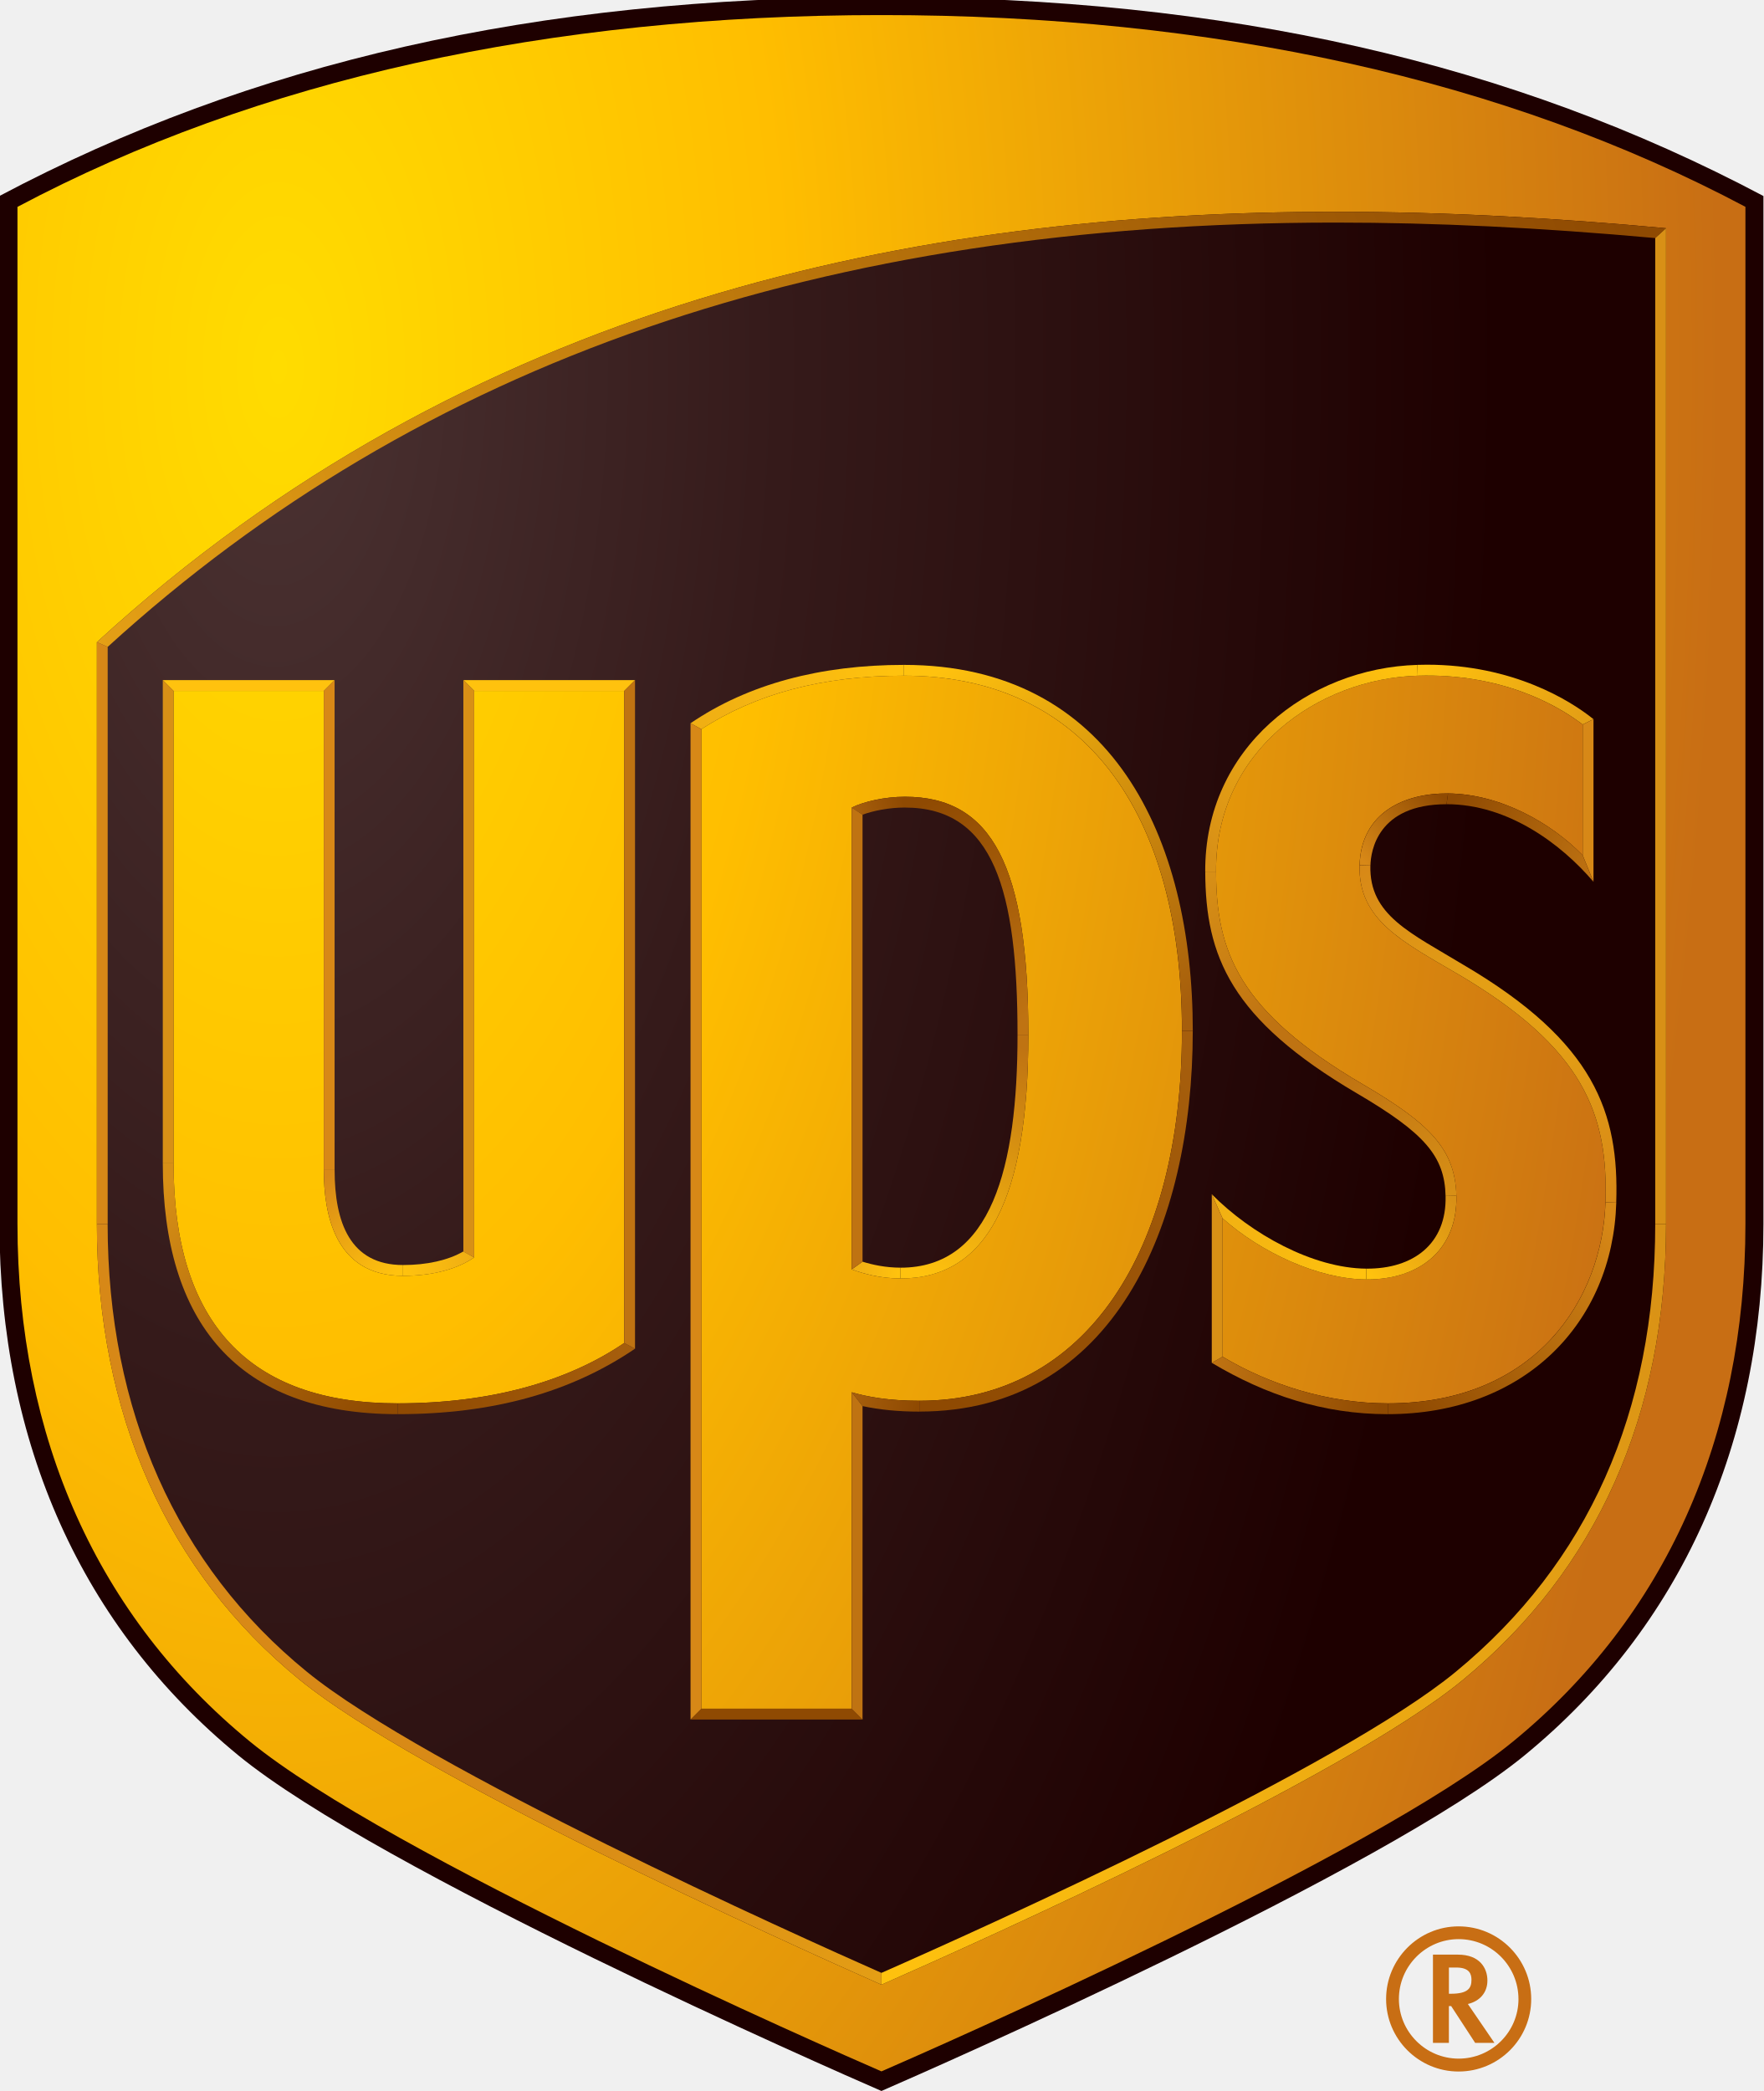
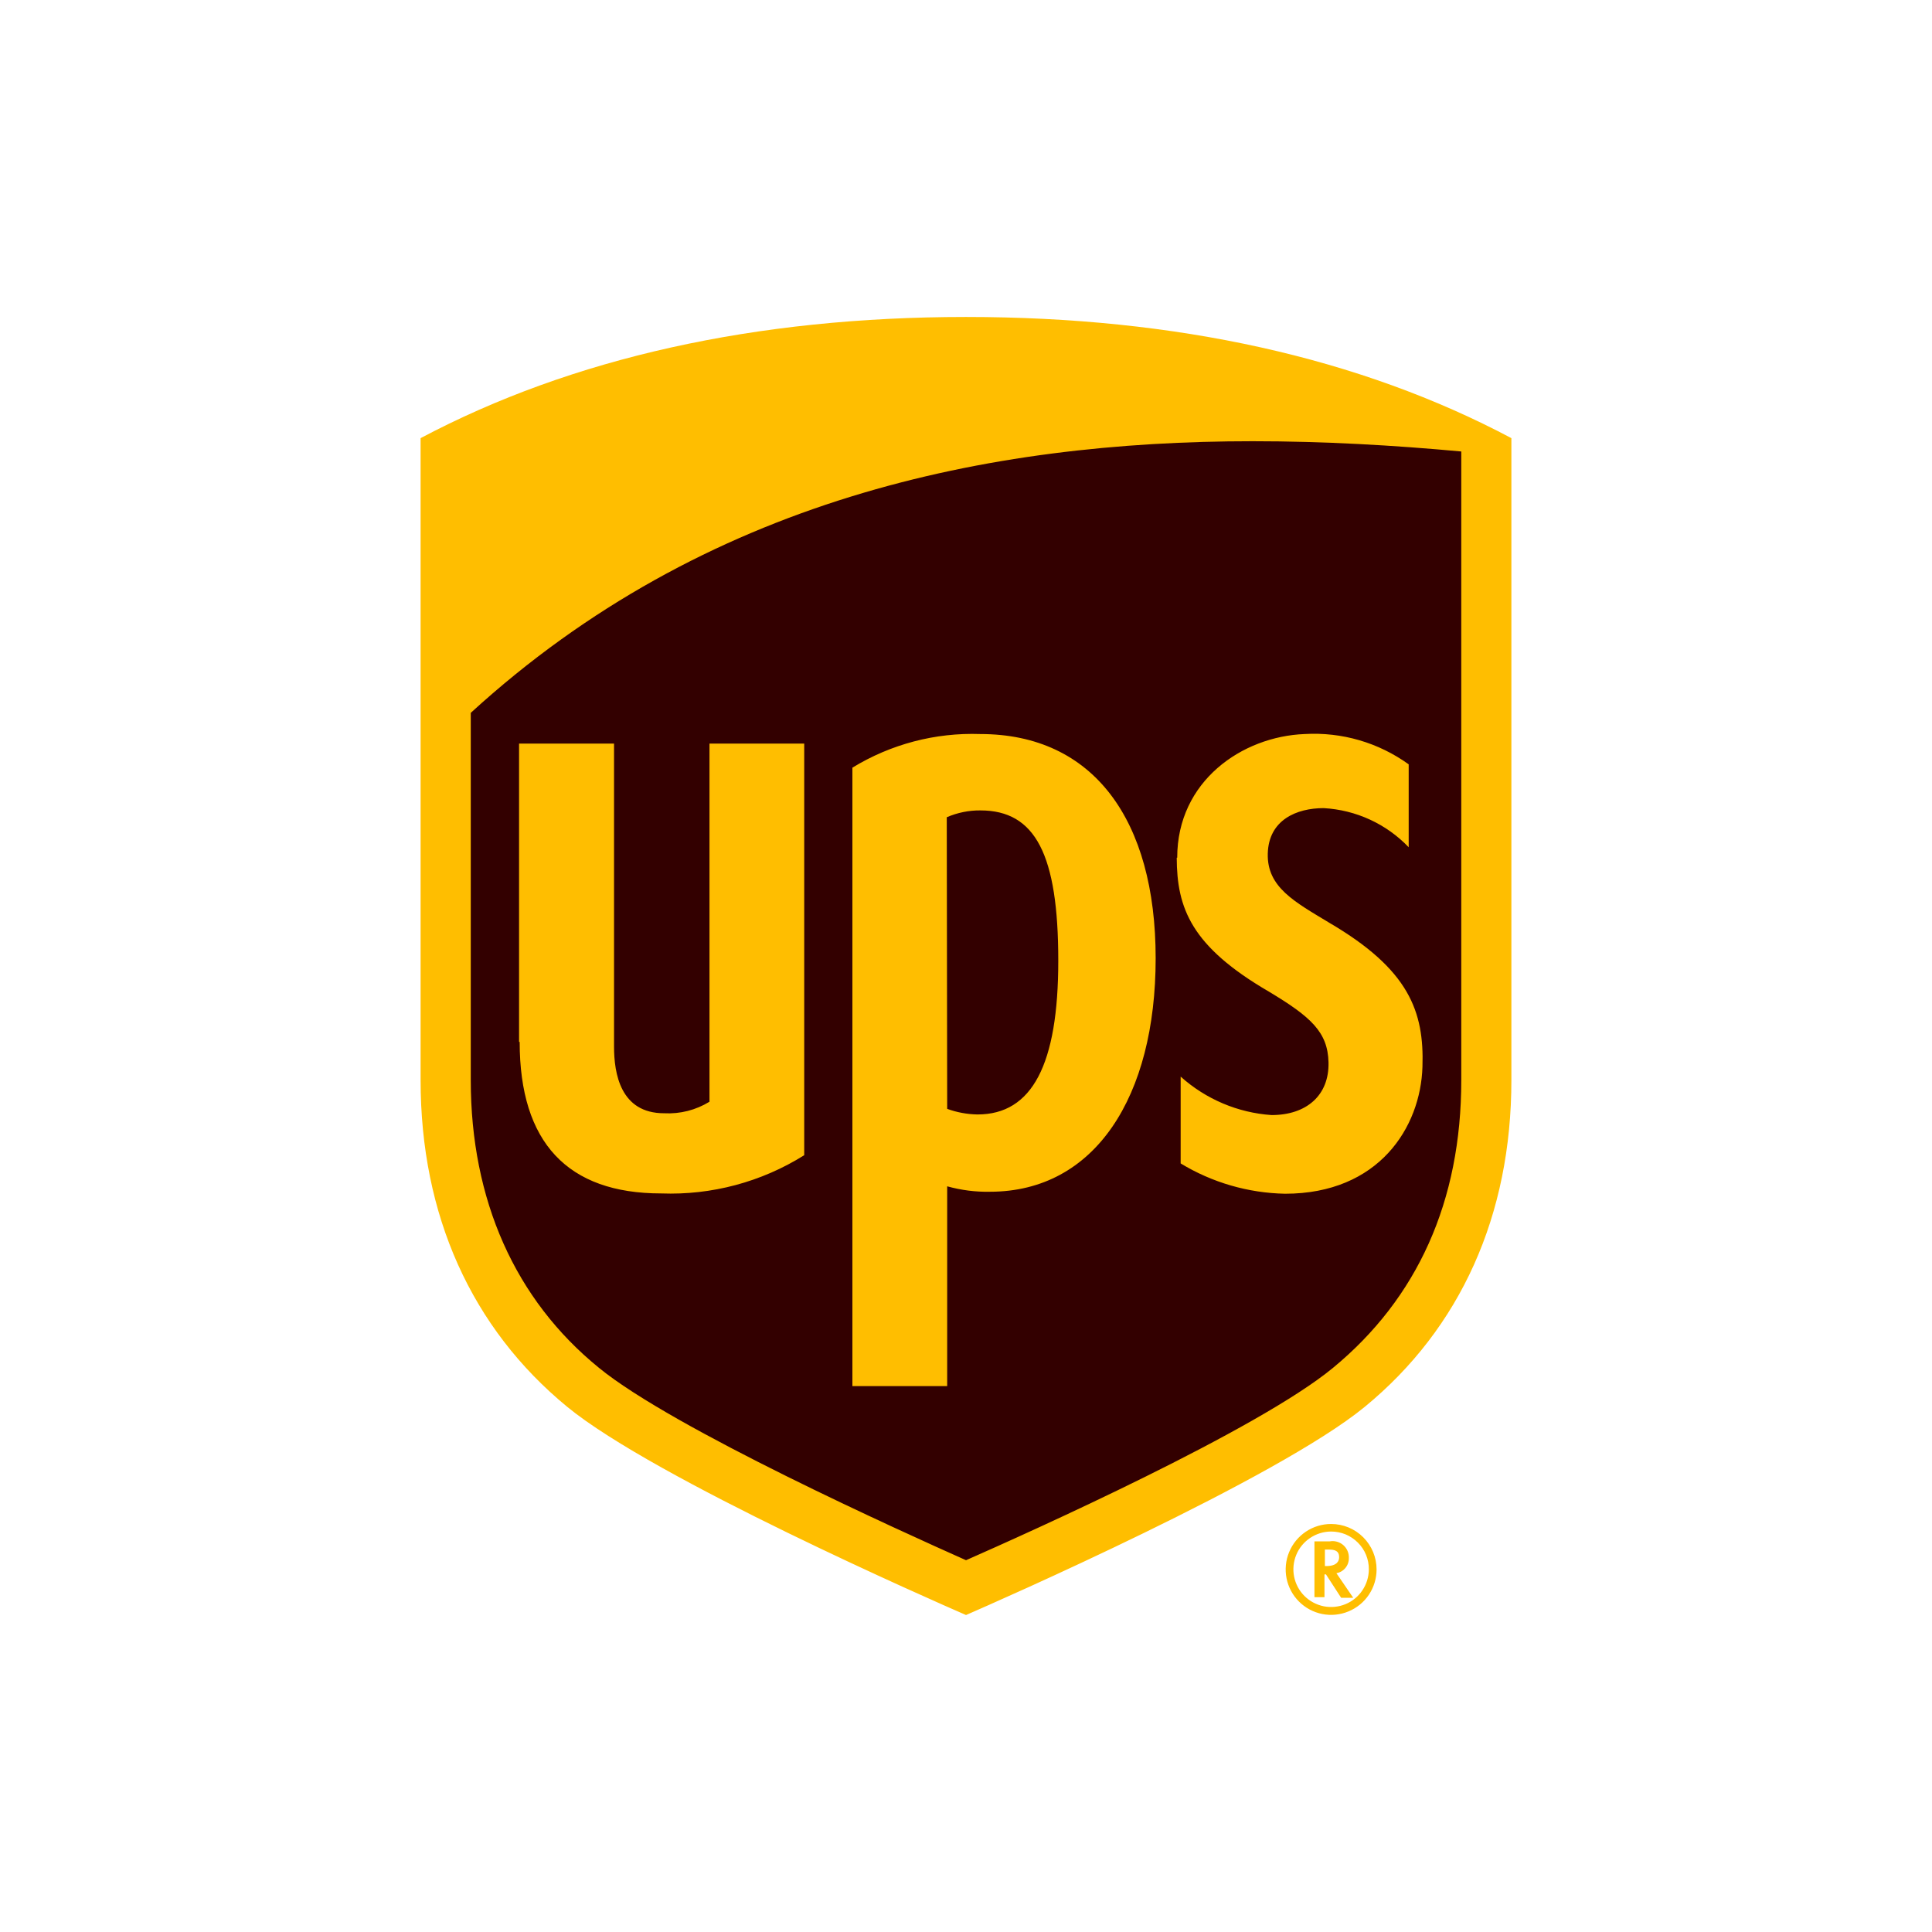
- <svg xmlns="http://www.w3.org/2000/svg" xmlns:xlink="http://www.w3.org/1999/xlink" width="73.478" height="87.129" viewBox="0 0 73.478 87.129">
-   <defs>
-     <path id="a" d="M-14.272-13.996h102v115h-102z" />
-   </defs>
-   <clipPath id="b">
-     <use xlink:href="#a" overflow="visible" />
-   </clipPath>
-   <path clip-path="url(#b)" fill="#1E0000" d="M36.728-.122c-14.406 0-26.283 2.74-36.75 8.288v42.832c0 9.15 3.442 16.808 9.954 22.146 5.872 4.812 24.665 13.058 26.796 13.984 2.13-.927 20.924-9.172 26.796-13.984 6.512-5.34 9.954-12.997 9.954-22.146V8.168c-10.467-5.55-22.344-8.29-36.75-8.29" />
-   <defs>
-     <path id="c" d="M.728 8.618v42.38c0 8.916 3.347 16.375 9.68 21.565 5.793 4.75 24.205 12.83 26.32 13.748 2.114-.918 20.527-8.998 26.32-13.747 6.333-5.19 9.68-12.65 9.68-21.565V8.618c-10-5.303-22.113-7.99-36-7.99S10.73 3.316.728 8.62" />
-   </defs>
-   <clipPath id="d">
-     <use xlink:href="#c" overflow="visible" />
-   </clipPath>
-   <radialGradient id="e" cx="-14.272" cy="101.004" r="1" gradientTransform="matrix(0 119.608 59.804 0 -6028.71 1722.482)" gradientUnits="userSpaceOnUse">
-     <stop offset="0" stop-color="#FFDC00" />
-     <stop offset=".35" stop-color="#FFBE00" />
-     <stop offset="1" stop-color="#C86E14" />
-   </radialGradient>
-   <path clip-path="url(#d)" fill="url(#e)" d="M.728.63h72V86.31h-72z" />
-   <defs>
-     <path id="f" d="M-14.272-13.996h102v115h-102z" />
-   </defs>
-   <clipPath id="g">
-     <use xlink:href="#f" overflow="visible" />
-   </clipPath>
-   <path clip-path="url(#g)" fill="#C86E14" d="M59.708 81.447v3.677h.664V83.59h.095c.05.074 1 1.534 1 1.534h.803l-1.107-1.62c.486-.114.814-.467.814-.977 0-.522-.322-1.08-1.225-1.08h-1.044zm.967.537c.563 0 .638.276.638.516 0 .347-.148.577-.86.577h-.08v-1.093h.302zm2.597 1.312c0 1.368-1.114 2.484-2.493 2.484-1.373 0-2.49-1.116-2.49-2.484 0-1.372 1.117-2.495 2.49-2.495 1.378 0 2.492 1.124 2.492 2.496m-2.495-3.028c-1.665 0-3.02 1.363-3.02 3.028s1.355 3.02 3.02 3.02c1.675 0 3.026-1.355 3.026-3.02s-1.35-3.028-3.026-3.028" />
-   <defs>
-     <path id="h" d="M35.49 33.65v19.244c.448.167 1.183.378 2.032.378 3.606 0 5.326-3.308 5.326-10.155 0-7.017-1.505-9.918-5.14-9.918-.85 0-1.71.2-2.218.45M19.757 52.396V28.79h6.252v27.17c-2.393 1.626-5.604 2.516-9.437 2.516-6.198 0-9.34-3.362-9.34-10V28.79h6.26v19.965c0 1.777.43 4.407 3.3 4.407 1.273 0 2.283-.297 2.964-.766m9.466-22.013c2.272-1.466 5.027-2.228 8.443-2.228 7.476 0 11.584 5.672 11.584 14.803 0 9.148-3.99 15.41-10.942 15.41-1.285 0-2.193-.17-2.818-.355V71.2h-6.267V30.384zm31.46 19.44c-.046-1.967-1.157-3.033-3.91-4.65-5.166-3.032-6.094-5.524-6.103-8.856-.027-5.06 4.282-8.042 8.403-8.162 3.44-.105 5.77 1.187 6.872 2.034v5.446c-1.305-1.34-3.422-2.554-5.61-2.574-1.774-.016-3.622.765-3.684 2.993-.06 2.278 1.783 3.18 4.12 4.548 5.232 3.076 6.244 5.84 6.124 9.494-.12 4.004-2.88 8.38-9.068 8.38-2.476 0-4.924-.774-6.885-1.945v-5.767c1.6 1.425 3.99 2.534 5.988 2.548h.025c2.284 0 3.784-1.313 3.73-3.49M4.037 26.76V51c0 7.896 2.92 14.49 8.468 19.01C17.402 74 32.477 80.82 36.728 82.7c4.196-1.85 19.233-8.586 24.217-12.69C66.53 65.41 69.42 58.97 69.42 51V9.51c-4.446-.414-9.064-.686-13.77-.686-17.447 0-36.15 3.75-51.614 17.934" />
-   </defs>
-   <clipPath id="i">
-     <use xlink:href="#h" overflow="visible" />
-   </clipPath>
-   <radialGradient id="j" cx="-14.272" cy="101.004" r="1" gradientTransform="matrix(0 118.6833 59.3417 0 -5981.98 1709.35)" gradientUnits="userSpaceOnUse">
-     <stop offset="0" stop-color="#4B3333" />
-     <stop offset=".35" stop-color="#351A1A" />
-     <stop offset=".85" stop-color="#1E0000" />
-     <stop offset="1" stop-color="#1E0000" />
-   </radialGradient>
-   <path clip-path="url(#i)" fill="url(#j)" d="M4.036 8.824H69.42V82.7H4.036z" />
-   <defs>
-     <path id="k" d="M4.036 51c0 7.896 2.92 14.49 8.468 19.01C17.402 74 32.477 80.82 36.728 82.7v-.493c-3.53-1.562-18.982-8.505-23.94-12.546C7.357 65.236 4.485 58.783 4.485 51h-.45z" />
-   </defs>
-   <clipPath id="l">
-     <use xlink:href="#k" overflow="visible" />
-   </clipPath>
-   <linearGradient id="m" gradientUnits="userSpaceOnUse" x1="-14.273" y1="100.922" x2="-13.273" y2="100.922" gradientTransform="scale(45.5362) rotate(-136 14.022 -52.6)">
-     <stop offset="0" stop-color="#E49F15" />
-     <stop offset=".024" stop-color="#E39C15" />
-     <stop offset=".178" stop-color="#DC9116" />
-     <stop offset=".396" stop-color="#D88A17" />
-     <stop offset="1" stop-color="#D78817" />
-   </linearGradient>
-   <path clip-path="url(#l)" fill="url(#m)" d="M20.953 99.035l-32.757-31.633 31.616-32.738 32.756 31.632" />
-   <defs>
-     <path id="n" d="M68.97 51c0 7.84-2.796 14.12-8.312 18.662-4.796 3.95-19.294 10.5-23.93 12.545v.492c4.195-1.85 19.232-8.586 24.216-12.69C66.53 65.41 69.42 58.97 69.42 51h-.45z" />
-   </defs>
-   <clipPath id="o">
-     <use xlink:href="#n" overflow="visible" />
-   </clipPath>
-   <linearGradient id="p" gradientUnits="userSpaceOnUse" x1="-14.272" y1="101.086" x2="-13.272" y2="101.086" gradientTransform="scale(45.5362) rotate(-44 120.612 -68.294)">
-     <stop offset="0" stop-color="#FFC20E" />
-     <stop offset="1" stop-color="#D89016" />
-   </linearGradient>
-   <path clip-path="url(#o)" fill="url(#p)" d="M20.888 66.296l32.756-31.632L85.26 67.402 52.503 99.035" />
-   <defs>
-     <path id="q" d="M4.036 26.758l.45.198C17.536 15.06 34.273 9.274 55.65 9.274c4.174 0 8.536.212 13.32.646l.45-.41c-4.446-.414-9.064-.686-13.77-.686-17.447 0-36.15 3.75-51.614 17.934" />
-   </defs>
-   <clipPath id="r">
-     <use xlink:href="#q" overflow="visible" />
-   </clipPath>
-   <linearGradient id="s" gradientUnits="userSpaceOnUse" x1="-14.272" y1="100.969" x2="-13.272" y2="100.969" gradientTransform="scale(67.419) rotate(-19.2 292.655 -92.672)">
-     <stop offset="0" stop-color="#E49F15" />
-     <stop offset=".975" stop-color="#8F4A02" />
-     <stop offset="1" stop-color="#8F4A02" />
-   </linearGradient>
-   <path clip-path="url(#r)" fill="url(#s)" d="M-1.595 10.785l63.943-22.267L75.05 24.995 11.108 47.263" />
-   <defs>
-     <path id="t" d="M42.398 43.117c0 5.535-1.09 9.706-4.876 9.706v.45c3.606 0 5.326-3.31 5.326-10.156h-.45z" />
-   </defs>
-   <clipPath id="u">
-     <use xlink:href="#t" overflow="visible" />
-   </clipPath>
-   <linearGradient id="v" gradientUnits="userSpaceOnUse" x1="-14.271" y1="101.094" x2="-13.271" y2="101.094" gradientTransform="scale(11.4647) rotate(-63.3 80.28 -62.46)">
-     <stop offset="0" stop-color="#FFC20E" />
-     <stop offset=".05" stop-color="#FFC20E" />
-     <stop offset=".95" stop-color="#BF7312" />
-     <stop offset="1" stop-color="#BF7312" />
-   </linearGradient>
-   <path clip-path="url(#u)" fill="url(#v)" d="M33.446 51.222l5.15-10.243 8.328 4.187-5.15 10.243" />
-   <defs>
-     <path id="w" d="M35.49 52.894c.448.167 1.183.378 2.032.378v-.45c-.616 0-1.168-.12-1.582-.25l-.45.322z" />
-   </defs>
-   <clipPath id="x">
-     <use xlink:href="#w" overflow="visible" />
-   </clipPath>
-   <linearGradient id="y" gradientUnits="userSpaceOnUse" x1="-14.272" y1="101.008" x2="-13.272" y2="101.008" gradientTransform="scale(2.064) rotate(-173 5.836 -38.644)">
-     <stop offset="0" stop-color="#FFC20E" />
-     <stop offset=".05" stop-color="#FFC20E" />
-     <stop offset=".95" stop-color="#F0AF13" />
-     <stop offset="1" stop-color="#F0AF13" />
-   </linearGradient>
-   <path clip-path="url(#x)" fill="url(#y)" d="M37.492 53.518l-2.087-.256.115-.936 2.087.256" />
-   <g>
-     <defs>
-       <path id="z" d="M35.49 33.65l.45.297c.436-.16 1.086-.298 1.77-.298v-.45c-.85 0-1.712.2-2.22.45" />
-     </defs>
-     <clipPath id="A">
-       <use xlink:href="#z" overflow="visible" />
-     </clipPath>
-     <linearGradient id="B" gradientUnits="userSpaceOnUse" x1="-14.272" y1="101.022" x2="-13.272" y2="101.022" gradientTransform="scale(2.26) rotate(-14.7 450.378 -159.307)">
-       <stop offset="0" stop-color="#A65E0C" />
-       <stop offset=".05" stop-color="#A65E0C" />
-       <stop offset=".95" stop-color="#8F4A02" />
-       <stop offset="1" stop-color="#8F4A02" />
-     </linearGradient>
-     <path clip-path="url(#A)" fill="url(#B)" d="M35.307 33.247l2.258-.593.327 1.245-2.26.59" />
-   </g>
-   <g>
-     <defs>
-       <path id="C" d="M37.708 33.65c3.692 0 4.69 3.45 4.69 9.467h.45c0-7.017-1.506-9.918-5.14-9.918v.45z" />
-     </defs>
-     <clipPath id="D">
-       <use xlink:href="#C" overflow="visible" />
-     </clipPath>
-     <linearGradient id="E" gradientUnits="userSpaceOnUse" x1="-14.272" y1="101.095" x2="-13.272" y2="101.095" gradientTransform="scale(11.171) rotate(-116.9 27.002 -54.175)">
-       <stop offset="0" stop-color="#BF7312" />
-       <stop offset=".05" stop-color="#BF7312" />
-       <stop offset=".95" stop-color="#8F4A02" />
-       <stop offset="1" stop-color="#8F4A02" />
-     </linearGradient>
-     <path clip-path="url(#D)" fill="url(#E)" d="M38.76 45.19l-5.053-9.96 8.088-4.105 5.055 9.962" />
-   </g>
-   <g>
-     <defs>
-       <path id="F" d="M50.22 36.32l.45-.003c-.027-5.06 4.282-8.042 8.403-8.162l-.014-.45c-4.554.133-8.867 3.465-8.84 8.614" />
-     </defs>
-     <clipPath id="G">
-       <use xlink:href="#F" overflow="visible" />
-     </clipPath>
-     <linearGradient id="H" gradientUnits="userSpaceOnUse" x1="-14.273" y1="101.086" x2="-13.273" y2="101.086" gradientTransform="scale(12.334) rotate(137.9 -24.622 -45.742)">
-       <stop offset="0" stop-color="#FFC20E" />
-       <stop offset=".05" stop-color="#FFC20E" />
-       <stop offset=".95" stop-color="#D89016" />
-       <stop offset="1" stop-color="#D89016" />
-     </linearGradient>
-     <path clip-path="url(#G)" fill="url(#H)" d="M63.36 32.447l-9.175 8.29-8.277-9.16 9.175-8.29" />
-   </g>
-   <g>
-     <defs>
-       <path id="I" d="M56.652 36.055l.45.01c.016-.6.294-2.554 3.172-2.554l.062-.448h-.055c-1.756 0-3.568.788-3.628 2.993" />
-     </defs>
-     <clipPath id="J">
-       <use xlink:href="#I" overflow="visible" />
-     </clipPath>
-     <linearGradient id="K" gradientUnits="userSpaceOnUse" x1="-14.272" y1="100.93" x2="-13.272" y2="100.93" gradientTransform="scale(4.7434) rotate(-41 143.997 -81.73)">
-       <stop offset="0" stop-color="#D78817" />
-       <stop offset=".05" stop-color="#D78817" />
-       <stop offset=".95" stop-color="#8F4A02" />
-       <stop offset="1" stop-color="#8F4A02" />
-     </linearGradient>
-     <path clip-path="url(#J)" fill="url(#K)" d="M55.165 34.355l3.585-3.117 3.073 3.535-3.586 3.117" />
-   </g>
-   <g>
-     <defs>
-       <path id="L" d="M60.274 33.51c2.59 0 4.802 1.685 6.122 3.233l-.45-1.107c-1.305-1.34-3.422-2.554-5.61-2.574l-.062.45z" />
-     </defs>
-     <clipPath id="M">
-       <use xlink:href="#L" overflow="visible" />
-     </clipPath>
-     <linearGradient id="N" gradientUnits="userSpaceOnUse" x1="-14.272" y1="101.059" x2="-13.272" y2="101.059" gradientTransform="scale(7.0756) rotate(-152.5 10.56 -50.843)">
-       <stop offset="0" stop-color="#BF7312" />
-       <stop offset=".95" stop-color="#8F4A02" />
-       <stop offset="1" stop-color="#8F4A02" />
-     </linearGradient>
-     <path clip-path="url(#M)" fill="url(#N)" d="M65.09 39.25l-6.324-3.292 2.814-5.403 6.324 3.292" />
-   </g>
-   <g>
-     <defs>
-       <path id="O" d="M59.06 27.705l.014.45c3.44-.105 5.77 1.187 6.872 2.034l.45-.222c-.944-.765-3.345-2.27-6.94-2.27-.13 0-.263.003-.396.007" />
-     </defs>
-     <clipPath id="P">
-       <use xlink:href="#O" overflow="visible" />
-     </clipPath>
-     <linearGradient id="Q" gradientUnits="userSpaceOnUse" x1="-14.273" y1="100.978" x2="-13.273" y2="100.978" gradientTransform="scale(7.6762) rotate(17.9 -335.356 21.048)">
-       <stop offset="0" stop-color="#FFC20E" />
-       <stop offset=".05" stop-color="#FFC20E" />
-       <stop offset=".95" stop-color="#E49F15" />
-       <stop offset="1" stop-color="#E49F15" />
-     </linearGradient>
-     <path clip-path="url(#P)" fill="url(#Q)" d="M59.753 25.553l7.372 2.38-1.422 4.4-7.37-2.38" />
-   </g>
-   <g>
-     <defs>
-       <path id="R" d="M57.827 58.476v.45c5.677 0 9.367-3.78 9.52-8.813l-.45-.016c-.12 4.004-2.883 8.38-9.07 8.38" />
-     </defs>
-     <clipPath id="S">
-       <use xlink:href="#R" overflow="visible" />
-     </clipPath>
-     <linearGradient id="T" gradientUnits="userSpaceOnUse" x1="-14.273" y1="100.915" x2="-13.272" y2="100.915" gradientTransform="matrix(-9.265 9.073 9.073 9.265 -980.627 -755.523)">
-       <stop offset="0" stop-color="#D78817" />
-       <stop offset=".05" stop-color="#D78817" />
-       <stop offset=".95" stop-color="#8F4A02" />
-       <stop offset="1" stop-color="#8F4A02" />
-     </linearGradient>
-     <path clip-path="url(#S)" fill="url(#T)" d="M71.758 54.604l-9.27 9.08-9.074-9.265 9.272-9.08" />
-   </g>
-   <g>
-     <defs>
-       <path id="U" d="M50.492 56.787c2.24 1.337 4.646 2.14 7.335 2.14v-.45c-2.476 0-4.924-.774-6.885-1.945l-.45.255z" />
-     </defs>
-     <clipPath id="V">
-       <use xlink:href="#U" overflow="visible" />
-     </clipPath>
-     <linearGradient id="W" gradientUnits="userSpaceOnUse" x1="-14.272" y1="101.027" x2="-13.272" y2="101.027" gradientTransform="matrix(7.341 2.119 2.119 -7.341 -58.774 828.564)">
-       <stop offset="0" stop-color="#BF7312" />
-       <stop offset=".95" stop-color="#8F4A02" />
-       <stop offset="1" stop-color="#8F4A02" />
-     </linearGradient>
-     <path clip-path="url(#V)" fill="url(#W)" d="M51.056 54.576l7.41 2.14-1.203 4.164-7.41-2.138" />
-   </g>
-   <g>
-     <defs>
-       <path id="X" d="M50.942 50.765c1.598 1.425 3.99 2.534 5.987 2.548l.002-.45c-2.23-.016-4.806-1.45-6.44-3.102l.45 1.005z" />
-     </defs>
-     <clipPath id="Y">
-       <use xlink:href="#X" overflow="visible" />
-     </clipPath>
-     <linearGradient id="Z" gradientUnits="userSpaceOnUse" x1="-14.273" y1="100.957" x2="-13.273" y2="100.957" gradientTransform="scale(7.3418) rotate(-154.1 9.186 -49.393)">
-       <stop offset="0" stop-color="#FFC20E" />
-       <stop offset=".05" stop-color="#FFC20E" />
-       <stop offset="1" stop-color="#F0AF13" />
-     </linearGradient>
-     <path clip-path="url(#Y)" fill="url(#Z)" d="M55.704 55.844l-6.608-3.21 2.625-5.404 6.608 3.208" />
-   </g>
-   <g>
-     <defs>
-       <path id="aa" d="M60.234 49.835c.05 1.998-1.348 3.042-3.302 3.028l-.003.45c2.296.01 3.808-1.306 3.754-3.49l-.45.012z" />
-     </defs>
-     <clipPath id="ab">
-       <use xlink:href="#aa" overflow="visible" />
-     </clipPath>
-     <linearGradient id="ac" gradientUnits="userSpaceOnUse" x1="-14.273" y1="101.085" x2="-13.273" y2="101.085" gradientTransform="scale(5.1262) rotate(-42.6 141.392 -77.888)">
-       <stop offset="0" stop-color="#FFC20E" />
-       <stop offset=".05" stop-color="#FFC20E" />
-       <stop offset=".95" stop-color="#D89016" />
-       <stop offset="1" stop-color="#D89016" />
-     </linearGradient>
-     <path clip-path="url(#ab)" fill="url(#ac)" d="M55.186 51.427l3.807-3.5 3.488 3.793-3.806 3.5" />
-   </g>
-   <g>
-     <defs>
-       <path id="ad" d="M50.22 36.32c.01 3.508 1.048 6.144 6.324 9.24 2.822 1.658 3.65 2.617 3.69 4.275l.45-.01c-.048-1.97-1.16-3.035-3.913-4.653-5.164-3.03-6.092-5.523-6.1-8.855l-.45.002z" />
-     </defs>
-     <clipPath id="ae">
-       <use xlink:href="#ad" overflow="visible" />
-     </clipPath>
-     <linearGradient id="af" gradientUnits="userSpaceOnUse" x1="-14.273" y1="101.036" x2="-13.271" y2="101.036" gradientTransform="scale(17.0604) rotate(55.2 -104.308 -32.975)">
-       <stop offset="0" stop-color="#D89016" />
-       <stop offset=".4" stop-color="#BF7312" />
-       <stop offset=".6" stop-color="#BF7312" />
-       <stop offset="1" stop-color="#D89016" />
-     </linearGradient>
-     <path clip-path="url(#ae)" fill="url(#af)" d="M57.276 31.413l9.743 14.02-13.392 9.305-9.743-14.018" />
-   </g>
-   <g>
-     <defs>
-       <path id="ag" d="M60.772 40.603c5.23 3.076 6.243 5.84 6.123 9.494l.45.016c.123-3.734-.896-6.693-6.346-9.897-2.214-1.342-3.954-2.073-3.898-4.15l-.45-.01c-.062 2.277 1.782 3.178 4.12 4.547" />
-     </defs>
-     <clipPath id="ah">
-       <use xlink:href="#ag" overflow="visible" />
-     </clipPath>
-     <linearGradient id="ai" gradientUnits="userSpaceOnUse" x1="-14.272" y1="100.962" x2="-13.272" y2="100.962" gradientTransform="scale(17.6596) rotate(53.8 -107.037 -32.227)">
-       <stop offset="0" stop-color="#D78817" />
-       <stop offset=".4" stop-color="#E49F15" />
-       <stop offset=".6" stop-color="#E49F15" />
-       <stop offset="1" stop-color="#D78817" />
-     </linearGradient>
-     <path clip-path="url(#ah)" fill="url(#ai)" d="M63.673 30.87l10.494 14.34-13.783 10.086L49.89 40.958" />
-   </g>
-   <g>
-     <defs>
-       <path id="aj" d="M-14.272-13.996h102v115h-102z" />
-     </defs>
-     <clipPath id="ak">
-       <use xlink:href="#aj" overflow="visible" />
-     </clipPath>
-     <path clip-path="url(#ak)" fill="#8F4A02" d="M35.49 71.2h-6.266l-.45.45h7.165" />
-   </g>
-   <g>
-     <defs>
-       <path id="al" d="M35.94 58.59c.707.152 1.5.23 2.368.23v-.45c-1.285 0-2.193-.172-2.818-.356l.45.577z" />
-     </defs>
-     <clipPath id="am">
-       <use xlink:href="#al" overflow="visible" />
-     </clipPath>
-     <linearGradient id="an" gradientUnits="userSpaceOnUse" x1="-14.272" y1="101.016" x2="-13.271" y2="101.016" gradientTransform="matrix(2.874 .445 .445 -2.874 31.535 354.878)">
-       <stop offset="0" stop-color="#A65E0C" />
-       <stop offset=".05" stop-color="#A65E0C" />
-       <stop offset=".95" stop-color="#8F4A02" />
-       <stop offset="1" stop-color="#8F4A02" />
-     </linearGradient>
-     <path clip-path="url(#am)" fill="url(#an)" d="M35.556 57.587l2.874.445-.188 1.213-2.874-.445" />
-   </g>
-   <g>
-     <defs>
-       <path id="ao" d="M49.25 42.958c0 9.148-3.99 15.41-10.942 15.41v.45c8.07 0 11.392-7.71 11.392-15.86h-.45z" />
-     </defs>
-     <clipPath id="ap">
-       <use xlink:href="#ao" overflow="visible" />
-     </clipPath>
-     <linearGradient id="aq" gradientUnits="userSpaceOnUse" x1="-14.272" y1="100.903" x2="-13.272" y2="100.903" gradientTransform="scale(19.5286) rotate(125.6 -32.358 -45.03)">
-       <stop offset="0" stop-color="#A65E0C" />
-       <stop offset=".05" stop-color="#A65E0C" />
-       <stop offset=".95" stop-color="#8F4A02" />
-       <stop offset="1" stop-color="#8F4A02" />
-     </linearGradient>
-     <path clip-path="url(#ap)" fill="url(#aq)" d="M57.208 48.333L45.838 64.21 30.802 53.445 42.17 37.566" />
-   </g>
-   <g>
-     <defs>
-       <path id="ar" d="M28.773 30.137l.45.246c2.272-1.466 5.027-2.228 8.443-2.228v-.45c-3.47 0-6.49.795-8.893 2.432" />
-     </defs>
-     <clipPath id="as">
-       <use xlink:href="#ar" overflow="visible" />
-     </clipPath>
-     <linearGradient id="at" gradientUnits="userSpaceOnUse" x1="-14.273" y1="101.033" x2="-13.273" y2="101.033" gradientTransform="scale(9.218) rotate(165.5 -11.71 -47.836)">
-       <stop offset="0" stop-color="#FFC20E" />
-       <stop offset=".05" stop-color="#FFC20E" />
-       <stop offset=".95" stop-color="#F0AF13" />
-       <stop offset="1" stop-color="#F0AF13" />
-     </linearGradient>
-     <path clip-path="url(#as)" fill="url(#at)" d="M38.315 30.215L29.33 32.54l-1.206-4.667 8.985-2.324" />
-   </g>
-   <g>
-     <defs>
-       <path id="au" d="M37.667 28.155c7.476 0 11.584 5.672 11.584 14.803h.45c0-8.078-3.38-15.253-12.033-15.253v.45z" />
-     </defs>
-     <clipPath id="av">
-       <use xlink:href="#au" overflow="visible" />
-     </clipPath>
-     <linearGradient id="aw" gradientUnits="userSpaceOnUse" x1="-14.271" y1="100.898" x2="-13.271" y2="100.898" gradientTransform="scale(19.428) rotate(51.9 -111.295 -33.08)">
-       <stop offset="0" stop-color="#FFC20E" />
-       <stop offset=".05" stop-color="#FFC20E" />
-       <stop offset=".95" stop-color="#A65E0C" />
-       <stop offset="1" stop-color="#A65E0C" />
-     </linearGradient>
-     <path clip-path="url(#av)" fill="url(#aw)" d="M45.12 21.862L57.105 37.15 42.248 48.8 30.26 33.513" />
-   </g>
-   <g>
-     <defs>
-       <path id="ax" d="M-14.272-13.996h102v115h-102z" />
-     </defs>
-     <clipPath id="ay">
-       <use xlink:href="#ax" overflow="visible" />
-     </clipPath>
-     <path clip-path="url(#ay)" fill="#FFC20E" d="M13.494 28.79H7.232l-.45-.45h7.16l-.448.45zm12.516 0h-6.252l-.45-.45h7.152l-.45.45z" />
-     <path clip-path="url(#ay)" fill="#D78817" d="M4.037 51V26.756l.45.198v24.043h-.45zm62.36-14.257v-6.776l-.45.222v5.445l.45 1.108zM13.942 48.755V28.34l-.45.45v19.964h.45z" />
-     <path clip-path="url(#ay)" fill="#D89016" d="M68.97 51V9.92l.45-.41V51h-.45zm-18.478-1.24v7.026l.45-.255v-5.766l-.45-1.003zm-30.735 2.636V28.79l-.45-.45v23.81l.45.246zm-12.524-3.92V28.79l-.45-.45v20.137h.45z" />
-   </g>
-   <g>
-     <defs>
-       <path id="az" d="M6.783 48.476c0 6.63 3.108 10.45 9.79 10.45v-.45c-6.198 0-9.34-3.362-9.34-10h-.45z" />
-     </defs>
-     <clipPath id="aA">
-       <use xlink:href="#az" overflow="visible" />
-     </clipPath>
-     <linearGradient id="aB" gradientUnits="userSpaceOnUse" x1="-14.273" y1="101.115" x2="-13.272" y2="101.115" gradientTransform="scale(14.319) rotate(47.1 -126.778 -31.948)">
-       <stop offset="0" stop-color="#D89016" />
-       <stop offset=".05" stop-color="#D89016" />
-       <stop offset=".95" stop-color="#8F4A02" />
-       <stop offset="1" stop-color="#8F4A02" />
-     </linearGradient>
-     <path clip-path="url(#aA)" fill="url(#aB)" d="M12.037 43.594l9.747 10.49-10.465 9.724-9.748-10.49" />
-   </g>
-   <g>
-     <defs>
-       <path id="aC" d="M16.573 58.476v.45c4 0 7.232-.924 9.886-2.727l-.45-.24c-2.393 1.626-5.604 2.516-9.437 2.516" />
-     </defs>
-     <clipPath id="aD">
-       <use xlink:href="#aC" overflow="visible" />
-     </clipPath>
-     <linearGradient id="aE" gradientUnits="userSpaceOnUse" x1="-14.272" y1="100.977" x2="-13.272" y2="100.977" gradientTransform="matrix(-9.928 2.5676 2.5676 9.928 -374.5 -909.682)">
-       <stop offset="0" stop-color="#A65E0C" />
-       <stop offset=".05" stop-color="#A65E0C" />
-       <stop offset=".95" stop-color="#8F4A02" />
-       <stop offset="1" stop-color="#8F4A02" />
-     </linearGradient>
-     <path clip-path="url(#aD)" fill="url(#aE)" d="M27.178 58.74l-9.985 2.582-1.34-5.176 9.986-2.582" />
-   </g>
-   <g>
-     <defs>
-       <path id="aF" d="M16.794 52.712v.45c1.272 0 2.282-.297 2.963-.766l-.45-.25c-.636.367-1.517.566-2.513.566" />
-     </defs>
-     <clipPath id="aG">
-       <use xlink:href="#aF" overflow="visible" />
-     </clipPath>
-     <linearGradient id="aH" gradientUnits="userSpaceOnUse" x1="-14.273" y1="101.012" x2="-13.273" y2="101.012" gradientTransform="matrix(2.9715 -.73 -.73 -2.9715 132.897 342.768)">
-       <stop offset="0" stop-color="#FFC20E" />
-       <stop offset=".05" stop-color="#FFC20E" />
-       <stop offset=".95" stop-color="#F0AF13" />
-       <stop offset="1" stop-color="#F0AF13" />
-     </linearGradient>
-     <path clip-path="url(#aG)" fill="url(#aH)" d="M16.56 52.206l3.028-.744.404 1.642-3.03.745" />
-   </g>
-   <g>
-     <defs>
-       <path id="aI" d="M13.493 48.755c0 1.777.43 4.407 3.3 4.407v-.45c-2.207 0-2.85-1.78-2.85-3.957h-.45z" />
-     </defs>
-     <clipPath id="aJ">
-       <use xlink:href="#aI" overflow="visible" />
-     </clipPath>
-     <linearGradient id="aK" gradientUnits="userSpaceOnUse" x1="-14.272" y1="100.916" x2="-13.272" y2="100.916" gradientTransform="scale(5.506) rotate(-126.2 22.436 -50.022)">
-       <stop offset="0" stop-color="#FFC20E" />
-       <stop offset=".05" stop-color="#FFC20E" />
-       <stop offset=".95" stop-color="#D78817" />
-       <stop offset="1" stop-color="#D78817" />
-     </linearGradient>
-     <path clip-path="url(#aJ)" fill="url(#aK)" d="M14.645 54.735l-3.252-4.443 4.25-3.11 3.252 4.443" />
-   </g>
-   <g>
-     <defs>
-       <path id="aL" d="M-14.272-13.996h102v115h-102z" />
-     </defs>
-     <clipPath id="aM">
-       <use xlink:href="#aL" overflow="visible" />
-     </clipPath>
-     <path clip-path="url(#aM)" fill="#D78817" d="M28.773 30.137V71.65l.45-.45V30.383" />
-     <path clip-path="url(#aM)" fill="#BF7312" d="M35.94 52.572V33.946l-.45-.297v19.243l.45-.32zm0 6.02v13.06l-.45-.45v-13.19l.45.58zM26.46 56.2V28.34l-.45.45v27.17" />
+ <svg xmlns="http://www.w3.org/2000/svg" width="32px" height="32px" version="1.1" viewBox="0 0 32 32">
+   <g id="ups" fill="none" fill-rule="evenodd" stroke="none" stroke-width="1">
+     <rect width="100%" height="100%" fill="#FFFFFF" />
+     <g fill-rule="nonzero" transform="translate(6.966375, 5.25)">
+       <path id="è·¯å¾„" fill="#330000" d="M2.705,17.746 C1.182,16.499 0.376,14.705 0.376,12.562 L0.376,2.369 C2.783,1.094 5.694,0.449 9.034,0.449 C12.374,0.449 15.284,1.094 17.691,2.369 L17.691,12.562 C17.691,14.705 16.885,16.499 15.362,17.746 C13.97,18.89 9.535,20.828 9.034,21.053 C8.532,20.828 4.098,18.89 2.705,17.746 Z" />
+       <path id="å½¢çŠ¶" fill="#FFBE00" d="M17.237,2.228 C16.122,2.125 14.963,2.058 13.781,2.058 C9.405,2.058 4.71,3.011 0.831,6.557 L0.831,12.64 C0.831,14.622 1.563,16.276 2.956,17.407 C4.183,18.411 7.975,20.12 9.034,20.592 C10.088,20.127 13.859,18.439 15.111,17.407 C16.511,16.253 17.237,14.647 17.237,12.64 L17.237,2.228 Z M1.631,12.007 L1.631,7.066 L3.204,7.066 L3.204,12.085 C3.204,12.529 3.31,13.189 4.033,13.189 C4.297,13.203 4.559,13.137 4.785,12.998 L4.785,7.066 L6.354,7.066 L6.354,13.884 C5.645,14.328 4.82,14.548 3.985,14.517 C2.432,14.517 1.641,13.671 1.641,12.007 L1.631,12.007 Z M8.722,17.708 L7.152,17.708 L7.152,7.465 C7.788,7.076 8.524,6.882 9.27,6.908 C11.144,6.908 12.175,8.331 12.175,10.622 C12.175,12.913 11.172,14.489 9.43,14.489 C9.191,14.494 8.953,14.463 8.722,14.399 L8.722,17.708 Z M8.722,13.116 C8.883,13.175 9.053,13.206 9.224,13.209 C10.13,13.209 10.562,12.381 10.562,10.662 C10.562,8.906 10.185,8.173 9.272,8.173 C9.081,8.171 8.891,8.21 8.715,8.286 L8.722,13.116 Z M12.532,8.956 C12.532,7.686 13.608,6.948 14.642,6.908 C15.257,6.872 15.866,7.049 16.366,7.41 L16.366,8.783 C15.996,8.396 15.493,8.165 14.958,8.135 C14.512,8.135 14.047,8.328 14.032,8.888 C14.017,9.448 14.481,9.689 15.056,10.037 C16.371,10.808 16.624,11.503 16.594,12.419 C16.564,13.422 15.872,14.522 14.318,14.522 C13.708,14.51 13.111,14.337 12.589,14.02 L12.589,12.582 C13.006,12.956 13.536,13.181 14.095,13.219 C14.672,13.219 15.051,12.893 15.038,12.346 C15.026,11.844 14.747,11.593 14.055,11.177 C12.76,10.424 12.527,9.791 12.524,8.956 L12.532,8.956 Z M2.429,18.052 C0.841,16.747 0,14.875 0,12.64 L0,2.007 C2.509,0.678 5.548,0 9.034,0 C12.519,0 15.558,0.675 18.067,2.007 L18.067,12.64 C18.067,14.875 17.227,16.747 15.638,18.052 C14.185,19.244 9.563,21.269 9.034,21.5 C8.504,21.269 3.882,19.244 2.429,18.052 Z M14.805,20.28 L14.805,21.204 L14.971,21.204 L14.971,20.827 L14.996,20.827 L15.247,21.214 L15.447,21.214 L15.169,20.807 C15.227,20.797 15.28,20.766 15.318,20.72 C15.356,20.674 15.376,20.616 15.375,20.557 C15.377,20.516 15.369,20.476 15.353,20.438 C15.337,20.401 15.313,20.368 15.282,20.341 C15.252,20.315 15.215,20.295 15.176,20.285 C15.137,20.274 15.096,20.273 15.056,20.28 L14.805,20.28 Z M15.056,20.416 C15.197,20.416 15.214,20.484 15.214,20.544 C15.214,20.604 15.179,20.689 15.001,20.689 L14.978,20.689 L14.978,20.416 L15.056,20.416 Z M15.706,20.745 C15.705,20.868 15.668,20.989 15.599,21.091 C15.53,21.194 15.433,21.273 15.319,21.32 C15.204,21.367 15.079,21.379 14.958,21.355 C14.837,21.33 14.726,21.271 14.638,21.183 C14.551,21.096 14.492,20.984 14.468,20.863 C14.444,20.742 14.457,20.617 14.504,20.503 C14.551,20.388 14.632,20.291 14.734,20.223 C14.837,20.154 14.958,20.117 15.081,20.117 C15.163,20.117 15.245,20.133 15.321,20.164 C15.397,20.196 15.466,20.242 15.525,20.301 C15.583,20.359 15.629,20.428 15.66,20.504 C15.691,20.581 15.707,20.662 15.706,20.745 L15.706,20.745 Z M15.081,19.992 C14.932,19.992 14.787,20.036 14.663,20.119 C14.539,20.202 14.443,20.319 14.386,20.457 C14.329,20.594 14.314,20.746 14.343,20.892 C14.372,21.038 14.444,21.172 14.549,21.277 C14.654,21.382 14.788,21.454 14.934,21.483 C15.08,21.512 15.232,21.497 15.369,21.44 C15.507,21.383 15.624,21.287 15.707,21.163 C15.79,21.039 15.834,20.894 15.834,20.745 C15.834,20.545 15.755,20.354 15.613,20.212 C15.472,20.071 15.281,19.992 15.081,19.992" />
+     </g>
  </g>
</svg>
